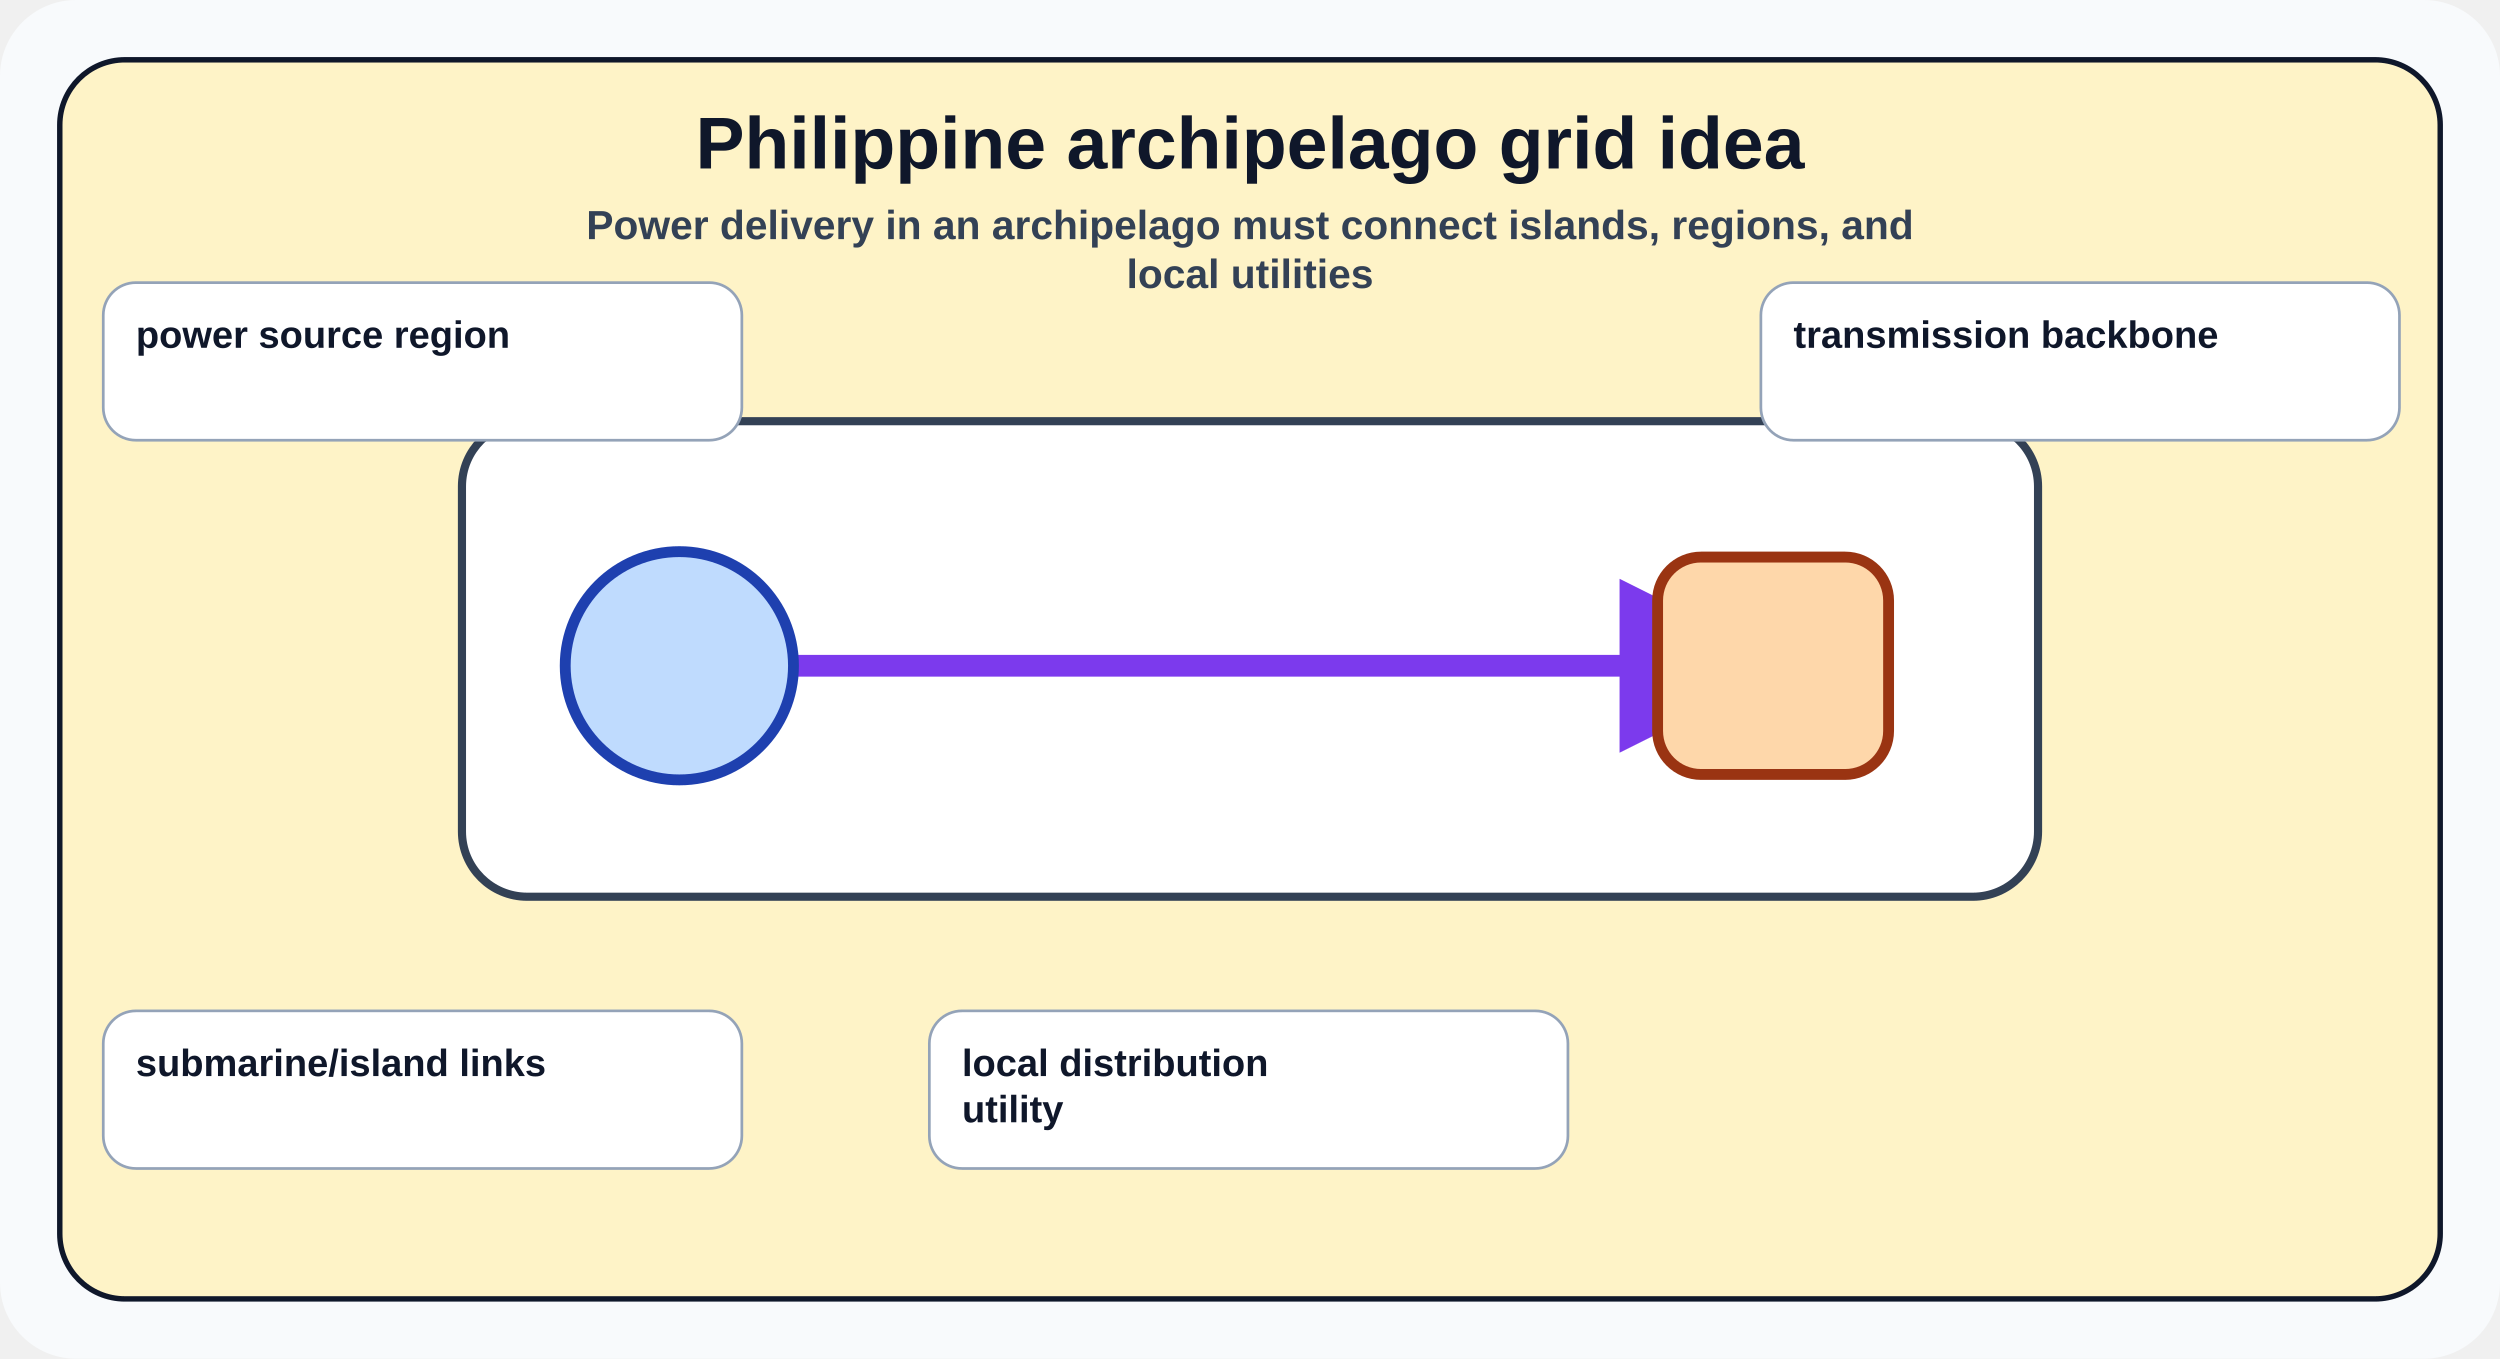
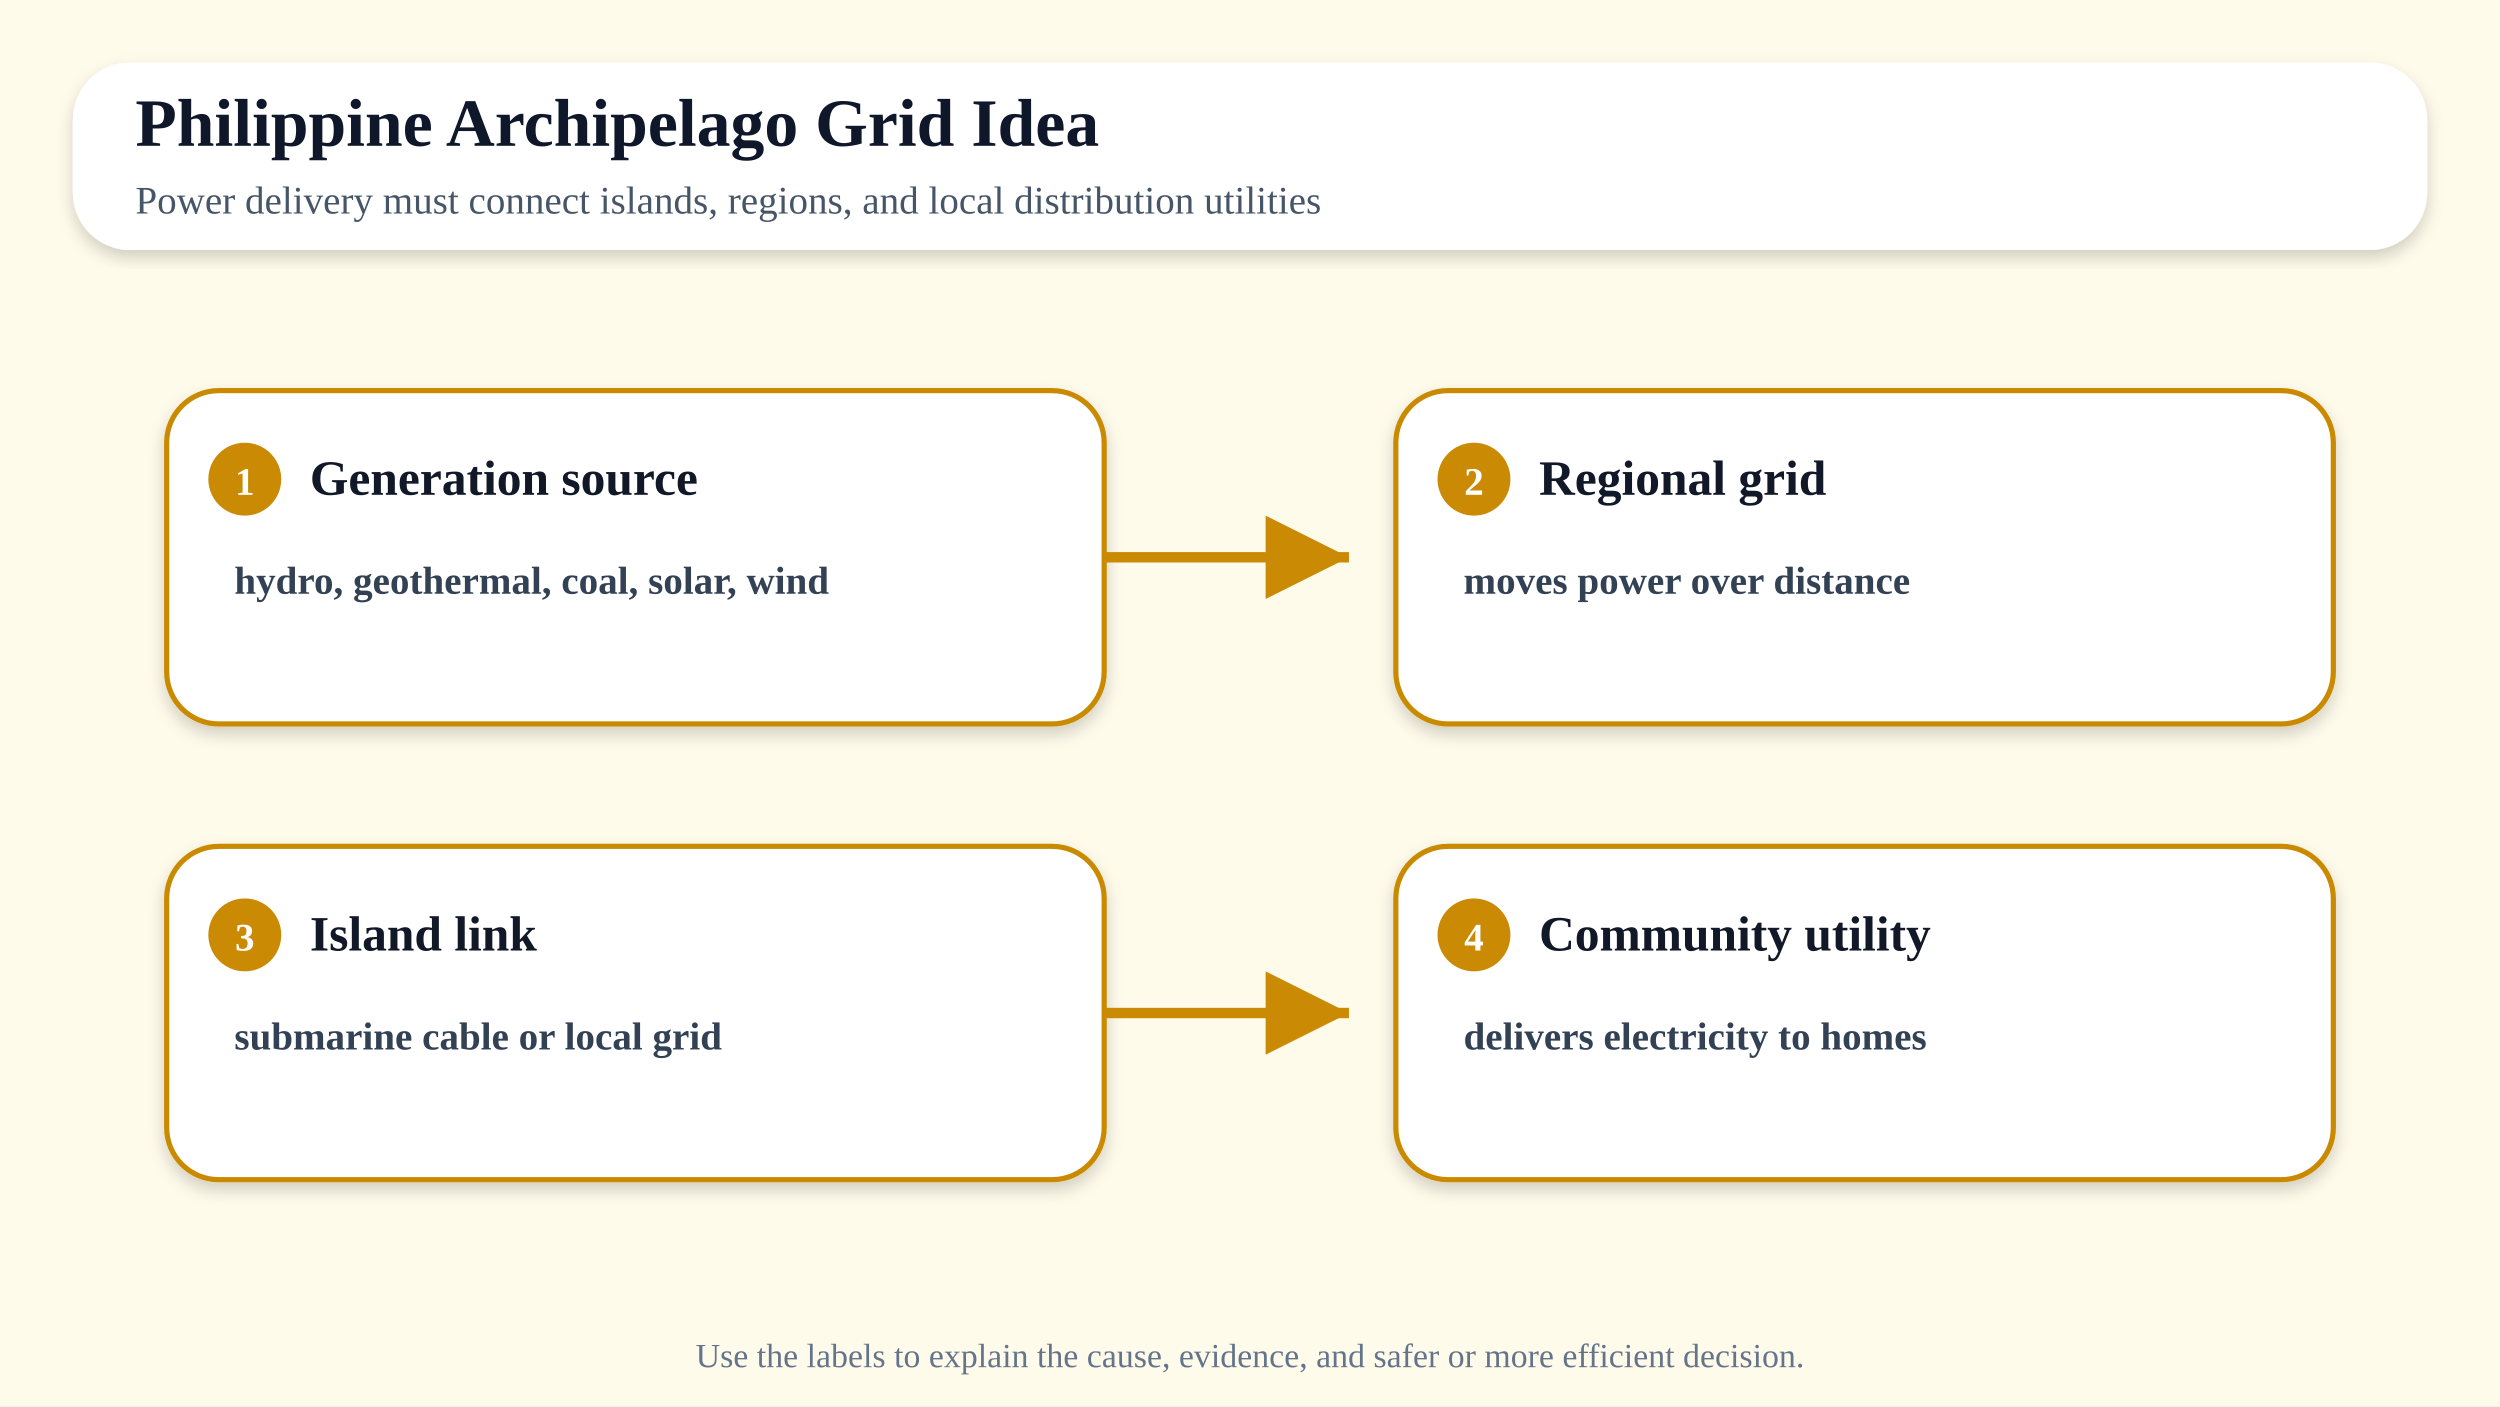
- <svg xmlns="http://www.w3.org/2000/svg" width="100%" height="500" viewBox="0 0 920 500" role="img" aria-labelledby="title desc">
-   <rect width="920" height="500" rx="28" fill="#f8fafc" />
-   <rect x="22" y="22" width="876" height="456" rx="24" fill="#fef3c7" stroke="#0f172a" stroke-width="2" />
-   <text x="460" y="62" text-anchor="middle" font-family="Arial, sans-serif" font-size="27" font-weight="800" fill="#0f172a">Philippine archipelago grid idea</text>
-   <text x="460" y="88" text-anchor="middle" font-family="Arial, sans-serif" font-size="15" font-weight="600" fill="#334155">Power delivery in an archipelago must connect islands, regions, and</text>
-   <text x="460" y="106" text-anchor="middle" font-family="Arial, sans-serif" font-size="15" font-weight="600" fill="#334155">local utilities</text>
+ <svg xmlns="http://www.w3.org/2000/svg" width="100%" height="540" viewBox="0 0 960 540" role="img" aria-label="Philippine Archipelago Grid Idea">
  <defs>
    <marker id="arrow" markerWidth="12" markerHeight="12" refX="10" refY="6" orient="auto">
-       <path d="M2 2 L10 6 L2 10 Z" fill="#7c3aed" />
+       <path d="M2,2 L10,6 L2,10 Z" fill="#ca8a04" />
    </marker>
+     <filter id="shadow" x="-10%" y="-10%" width="120%" height="120%">
+       <feDropShadow dx="0" dy="3" stdDeviation="3" flood-opacity="0.18" />
+     </filter>
  </defs>
-   <rect x="170" y="155" width="580" height="175" rx="24" fill="#ffffff" stroke="#334155" stroke-width="3" />
-   <path d="M260 245 L660 245" stroke="#7c3aed" stroke-width="8" marker-end="url(#arrow)" />
-   <circle cx="250" cy="245" r="42" fill="#bfdbfe" stroke="#1e40af" stroke-width="4" />
-   <rect x="610" y="205" width="85" height="80" rx="16" fill="#fed7aa" stroke="#9a3412" stroke-width="4" />
-   <rect x="38" y="104" width="235" height="58" rx="12" fill="#ffffff" stroke="#94a3b8" />
-   <text x="50" y="128" text-anchor="start" font-family="Arial, sans-serif" font-size="14" font-weight="600" fill="#0f172a">power source region</text>
-   <rect x="648" y="104" width="235" height="58" rx="12" fill="#ffffff" stroke="#94a3b8" />
-   <text x="660" y="128" text-anchor="start" font-family="Arial, sans-serif" font-size="14" font-weight="600" fill="#0f172a">transmission backbone</text>
-   <rect x="38" y="372" width="235" height="58" rx="12" fill="#ffffff" stroke="#94a3b8" />
-   <text x="50" y="396" text-anchor="start" font-family="Arial, sans-serif" font-size="14" font-weight="600" fill="#0f172a">submarine/island links</text>
-   <rect x="342" y="372" width="235" height="58" rx="12" fill="#ffffff" stroke="#94a3b8" />
-   <text x="354" y="396" text-anchor="start" font-family="Arial, sans-serif" font-size="14" font-weight="600" fill="#0f172a">local distribution</text>
-   <text x="354" y="413" text-anchor="start" font-family="Arial, sans-serif" font-size="14" font-weight="600" fill="#0f172a">utility</text>
+   <rect width="960" height="540" fill="#fffbeb" />
+   <rect x="28" y="24" width="904" height="72" rx="22" fill="white" filter="url(#shadow)" />
+   <text x="52" y="56" font-size="26" font-weight="800" fill="#0f172a">Philippine Archipelago Grid Idea</text>
+   <text x="52" y="82" font-size="15" fill="#475569" font-weight="500">Power delivery must connect islands, regions, and local distribution utilities</text>
+   <rect x="64" y="150" width="360" height="128" rx="20" fill="white" stroke="#ca8a04" stroke-width="2" filter="url(#shadow)" />
+   <circle cx="94" cy="184" r="14" fill="#ca8a04" />
+   <text x="94" y="190" font-size="15" fill="white" font-weight="800" text-anchor="middle">1</text>
+   <text x="119" y="190" font-size="19" fill="#111827" font-weight="800" text-anchor="start">Generation source</text>
+   <text x="90" y="228" font-size="15" fill="#334155" font-weight="600" text-anchor="start">hydro, geothermal, coal, solar, wind</text>
+   <line x1="424" y1="214" x2="518" y2="214" stroke="#ca8a04" stroke-width="4" marker-end="url(#arrow)" />
+   <rect x="536" y="150" width="360" height="128" rx="20" fill="white" stroke="#ca8a04" stroke-width="2" filter="url(#shadow)" />
+   <circle cx="566" cy="184" r="14" fill="#ca8a04" />
+   <text x="566" y="190" font-size="15" fill="white" font-weight="800" text-anchor="middle">2</text>
+   <text x="591" y="190" font-size="19" fill="#111827" font-weight="800" text-anchor="start">Regional grid</text>
+   <text x="562" y="228" font-size="15" fill="#334155" font-weight="600" text-anchor="start">moves power over distance</text>
+   <rect x="64" y="325" width="360" height="128" rx="20" fill="white" stroke="#ca8a04" stroke-width="2" filter="url(#shadow)" />
+   <circle cx="94" cy="359" r="14" fill="#ca8a04" />
+   <text x="94" y="365" font-size="15" fill="white" font-weight="800" text-anchor="middle">3</text>
+   <text x="119" y="365" font-size="19" fill="#111827" font-weight="800" text-anchor="start">Island link</text>
+   <text x="90" y="403" font-size="15" fill="#334155" font-weight="600" text-anchor="start">submarine cable or local grid</text>
+   <line x1="424" y1="389" x2="518" y2="389" stroke="#ca8a04" stroke-width="4" marker-end="url(#arrow)" />
+   <rect x="536" y="325" width="360" height="128" rx="20" fill="white" stroke="#ca8a04" stroke-width="2" filter="url(#shadow)" />
+   <circle cx="566" cy="359" r="14" fill="#ca8a04" />
+   <text x="566" y="365" font-size="15" fill="white" font-weight="800" text-anchor="middle">4</text>
+   <text x="591" y="365" font-size="19" fill="#111827" font-weight="800" text-anchor="start">Community utility</text>
+   <text x="562" y="403" font-size="15" fill="#334155" font-weight="600" text-anchor="start">delivers electricity to homes</text>
+   <text x="480" y="525" text-anchor="middle" font-size="13" fill="#64748b">Use the labels to explain the cause, evidence, and safer or more efficient decision.</text>
</svg>
